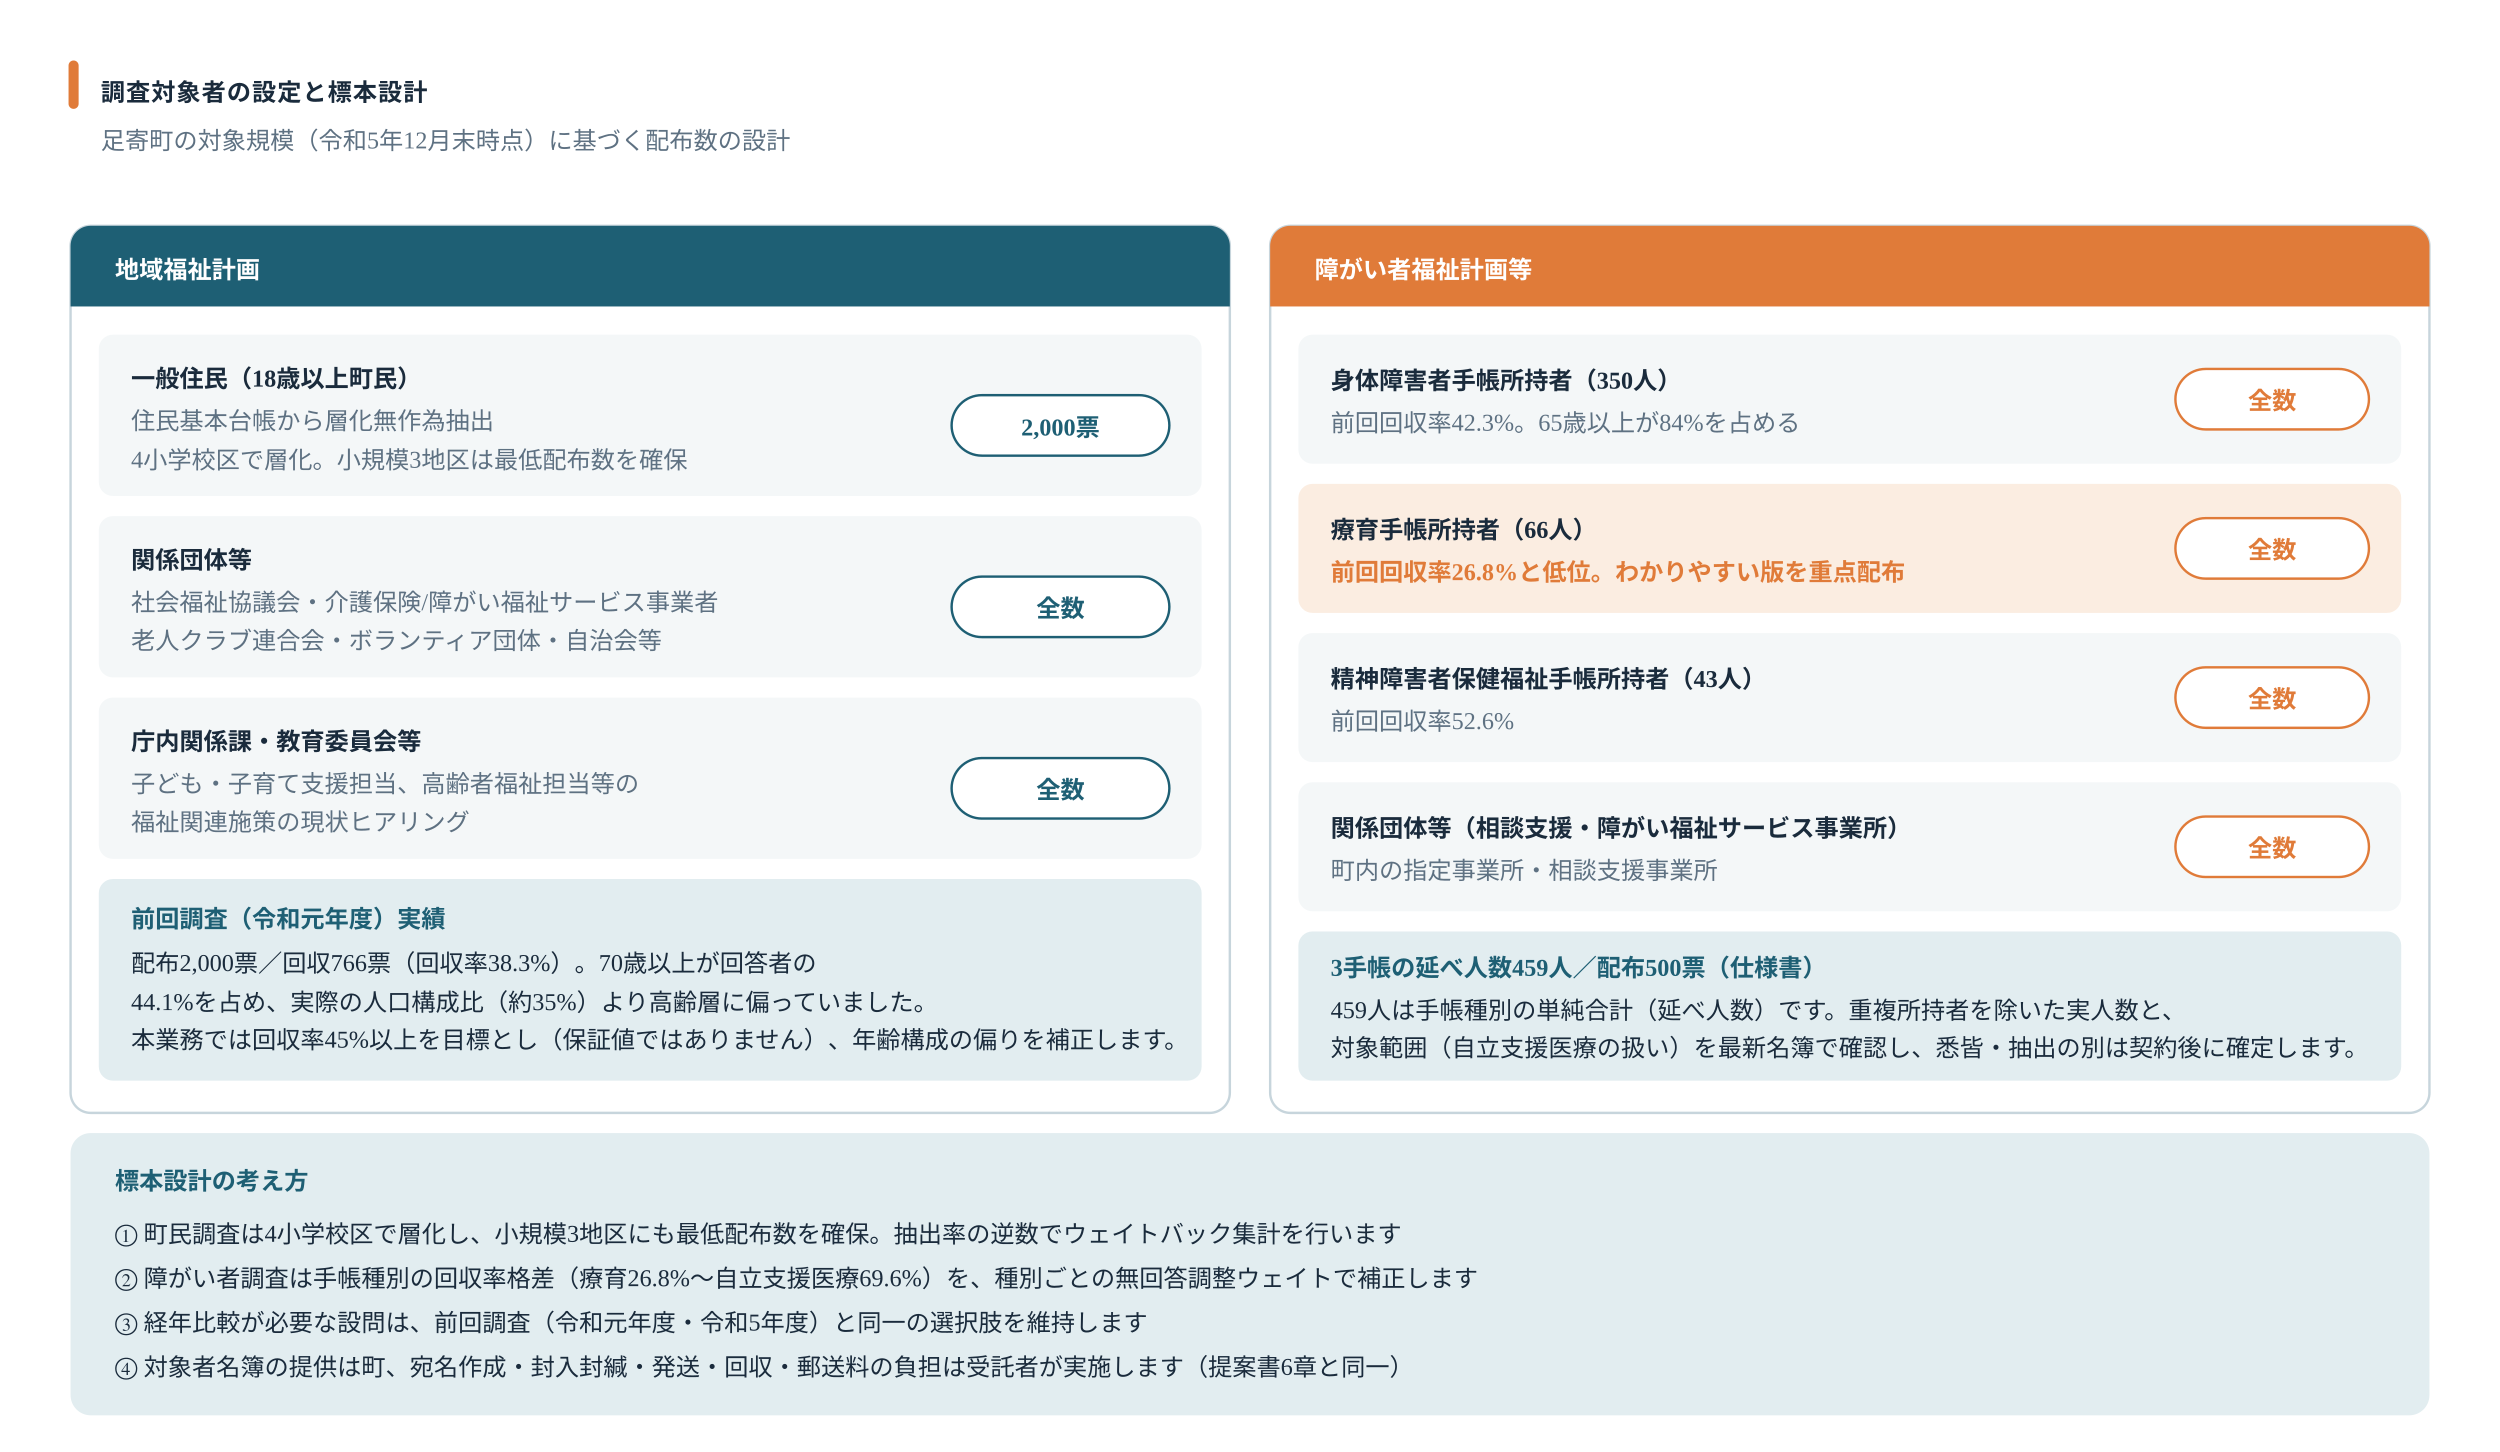
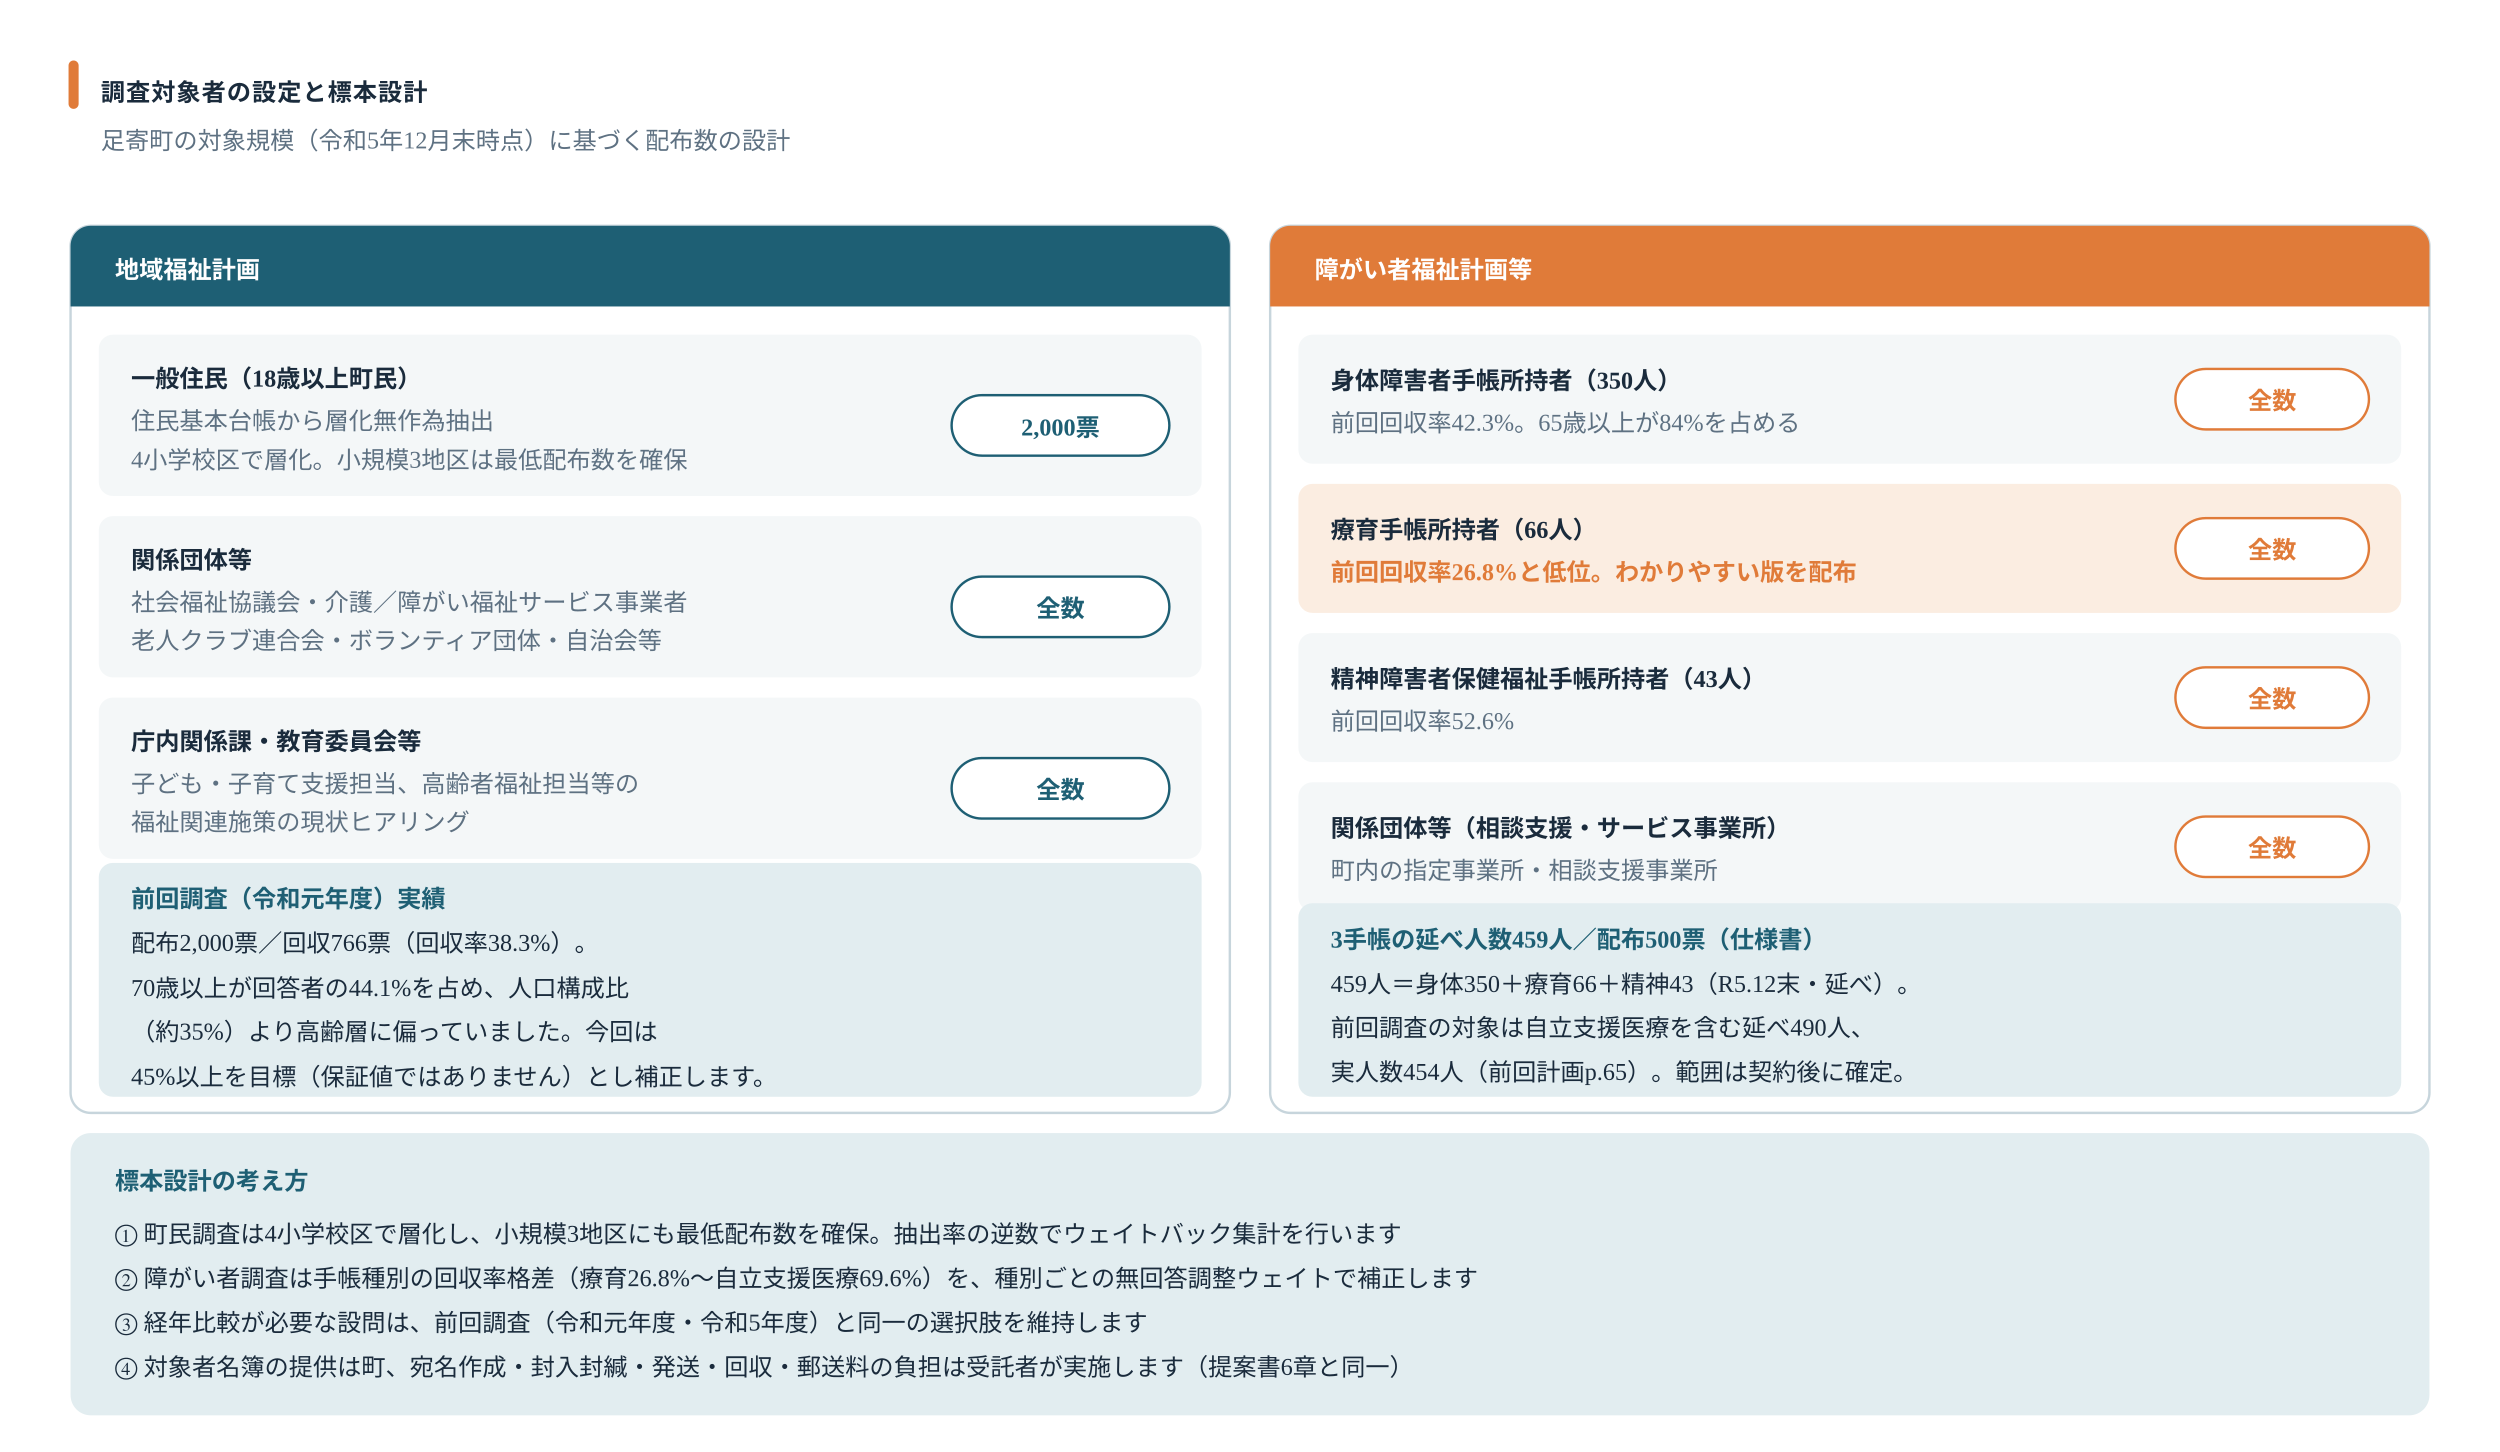
<svg xmlns="http://www.w3.org/2000/svg" viewBox="0 0 1240 720" class="bzu-fig" role="img" aria-labelledby="fig-02-t fig-02-d" preserveAspectRatio="xMidYMid meet">
  <style>
/* ==== 可変トークン ====
   外側の CSS で :root や任意の親要素に
   --c-brand などを定義すれば、この図の配色を一括変更できます。
   例) :root{ --c-brand:#004C6D; --fs-scale:1.08; }
   ==================== */
.bzu-fig{
  display:block; width:100%;
  max-width:var(--fig-max-width, 1240px);
  height:auto; margin:var(--fig-margin, 0 auto);
  font-family:var(--fig-font, 'BIZ UDPGothic','BIZ UDPゴシック','BIZ UDGothic','BIZ UDゴシック','Yu Gothic UI','Yu Gothic','Meiryo',sans-serif);
  font-weight:var(--fig-font-weight, 400);
}
.bzu-fig .f-ink{fill:var(--c-ink,#1A2B3C)}
.bzu-fig .f-muted{fill:var(--c-ink-muted,#5E7182)}
.bzu-fig .f-brand{fill:var(--c-brand,#1E5F74)}
.bzu-fig .f-accent{fill:var(--c-accent,#E07B39)}
.bzu-fig .f-surfalt{fill:var(--c-surface-alt,#F4F7F8)}
.bzu-fig .f-brandpale{fill:var(--c-brand-pale,#E2EDF0)}
.bzu-fig .f-accentpale{fill:var(--c-accent-pale,#FBEDE1)}
.bzu-fig .f-surface{fill:var(--c-surface,#FFFFFF)}
.bzu-fig .f-onbrand{fill:var(--c-on-brand,#FFFFFF)}
.bzu-fig .f-onaccent{fill:var(--c-on-accent,#FFFFFF)}
.bzu-fig .s-brand{stroke:var(--c-brand,#1E5F74)}
.bzu-fig .s-accent{stroke:var(--c-accent,#E07B39)}
.bzu-fig .s-border{stroke:var(--c-border,#C7D5DC)}
/* 文字サイズ：--fs-scale で全体を一括拡縮（既定 1） */
- .bzu-fig .fs-12{font-size:calc(12px * var(--fs-scale, 1))}
+ .bzu-fig .fs-12{font-size:calc(18px * var(--fs-scale, 1))}
.bzu-fig .fs-13{font-size:calc(19px * var(--fs-scale, 1))}
.bzu-fig .fs-13_5{font-size:calc(19.5px * var(--fs-scale, 1))}
- .bzu-fig .fs-14_5{font-size:calc(14.5px * var(--fs-scale, 1))}
+ .bzu-fig .fs-14_5{font-size:calc(20.5px * var(--fs-scale, 1))}
.bzu-fig .fs-16{font-size:calc(22px * var(--fs-scale, 1))}
- .bzu-fig .fs-17{font-size:calc(17px * var(--fs-scale, 1))}
+ .bzu-fig .fs-17{font-size:calc(23px * var(--fs-scale, 1))}
.bzu-fig .fs-23{font-size:calc(30px * var(--fs-scale, 1))}
</style>
  <rect class="f-surface" width="1240" height="720" />
  <rect class="f-accent" x="34" y="30" width="5" height="24" rx="2.5" />
  <text class="f-ink fs-23" x="50" y="50" font-weight="700" text-anchor="start" letter-spacing="0.5">調査対象者の設定と標本設計</text>
  <text class="f-muted fs-13_5" x="50" y="74" font-weight="400" text-anchor="start" letter-spacing="0">足寄町の対象規模（令和5年12月末時点）に基づく配布数の設計</text>
  <rect class="f-surface s-border" x="35" y="112" width="575" height="440" rx="10" stroke-width="1.2" />
  <path class="f-brand" d="M35,122 a10,10 0 0 1 10,-10 L600,112 a10,10 0 0 1 10,10 L610,152 L35,152 Z" />
  <text class="f-onaccent fs-17" x="57" y="138" font-weight="700" text-anchor="start" letter-spacing="0">地域福祉計画</text>
  <rect class="f-surfalt" x="49" y="166" width="547" height="80" rx="7" />
  <text class="f-ink fs-14_5" x="65" y="192" font-weight="700" text-anchor="start" letter-spacing="0">一般住民（18歳以上町民）</text>
  <text class="f-muted fs-12" x="65" y="213" font-weight="400" text-anchor="start" letter-spacing="0">住民基本台帳から層化無作為抽出</text>
  <text class="f-muted fs-12" x="65" y="232" font-weight="400" text-anchor="start" letter-spacing="0">4小学校区で層化。小規模3地区は最低配布数を確保</text>
  <rect class="f-surface s-brand" x="472" y="196" width="108" height="30" rx="15" stroke-width="1.2" />
  <text class="f-brand fs-13" x="526" y="216" font-weight="700" text-anchor="middle" letter-spacing="0">2,000票</text>
  <rect class="f-surfalt" x="49" y="256" width="547" height="80" rx="7" />
  <text class="f-ink fs-14_5" x="65" y="282" font-weight="700" text-anchor="start" letter-spacing="0">関係団体等</text>
-   <text class="f-muted fs-12" x="65" y="303" font-weight="400" text-anchor="start" letter-spacing="0">社会福祉協議会・介護保険/障がい福祉サービス事業者</text>
+   <text class="f-muted fs-12" x="65" y="303" font-weight="400" text-anchor="start" letter-spacing="0">社会福祉協議会・介護／障がい福祉サービス事業者</text>
  <text class="f-muted fs-12" x="65" y="322" font-weight="400" text-anchor="start" letter-spacing="0">老人クラブ連合会・ボランティア団体・自治会等</text>
  <rect class="f-surface s-brand" x="472" y="286" width="108" height="30" rx="15" stroke-width="1.2" />
  <text class="f-brand fs-13" x="526" y="306" font-weight="700" text-anchor="middle" letter-spacing="0">全数</text>
  <rect class="f-surfalt" x="49" y="346" width="547" height="80" rx="7" />
  <text class="f-ink fs-14_5" x="65" y="372" font-weight="700" text-anchor="start" letter-spacing="0">庁内関係課・教育委員会等</text>
  <text class="f-muted fs-12" x="65" y="393" font-weight="400" text-anchor="start" letter-spacing="0">子ども・子育て支援担当、高齢者福祉担当等の</text>
  <text class="f-muted fs-12" x="65" y="412" font-weight="400" text-anchor="start" letter-spacing="0">福祉関連施策の現状ヒアリング</text>
  <rect class="f-surface s-brand" x="472" y="376" width="108" height="30" rx="15" stroke-width="1.2" />
  <text class="f-brand fs-13" x="526" y="396" font-weight="700" text-anchor="middle" letter-spacing="0">全数</text>
-   <rect class="f-brandpale" x="49" y="436" width="547" height="100" rx="7" />
-   <text class="f-brand fs-13" x="65" y="460" font-weight="700" text-anchor="start" letter-spacing="0">前回調査（令和元年度）実績</text>
-   <text class="f-ink fs-12" x="65" y="482" font-weight="400" text-anchor="start" letter-spacing="0">配布2,000票／回収766票（回収率38.3%）。70歳以上が回答者の</text>
-   <text class="f-ink fs-12" x="65" y="501" font-weight="400" text-anchor="start" letter-spacing="0">44.1%を占め、実際の人口構成比（約35%）より高齢層に偏っていました。</text>
-   <text class="f-ink fs-12" x="65" y="520" font-weight="400" text-anchor="start" letter-spacing="0">本業務では回収率45%以上を目標とし（保証値ではありません）、年齢構成の偏りを補正します。</text>
+   <rect class="f-brandpale" x="49" y="428" width="547" height="116" rx="7" />
+   <text class="f-brand fs-13" x="65" y="450" font-weight="700" text-anchor="start" letter-spacing="0">前回調査（令和元年度）実績</text>
+   <text class="f-ink fs-12" x="65" y="472" font-weight="400" text-anchor="start" letter-spacing="0">配布2,000票／回収766票（回収率38.3%）。</text>
+   <text class="f-ink fs-12" x="65" y="494" font-weight="400" text-anchor="start" letter-spacing="0">70歳以上が回答者の44.1%を占め、人口構成比</text>
+   <text class="f-ink fs-12" x="65" y="516" font-weight="400" text-anchor="start" letter-spacing="0">（約35%）より高齢層に偏っていました。今回は</text>
+   <text class="f-ink fs-12" x="65" y="538" font-weight="400" text-anchor="start" letter-spacing="0">45%以上を目標（保証値ではありません）とし補正します。</text>
  <rect class="f-surface s-border" x="630" y="112" width="575" height="440" rx="10" stroke-width="1.2" />
  <path class="f-accent" d="M630,122 a10,10 0 0 1 10,-10 L1195,112 a10,10 0 0 1 10,10 L1205,152 L630,152 Z" />
  <text class="f-onaccent fs-17" x="652" y="138" font-weight="700" text-anchor="start" letter-spacing="0">障がい者福祉計画等</text>
  <rect class="f-surfalt" x="644" y="166" width="547" height="64" rx="7" />
  <text class="f-ink fs-14_5" x="660" y="193" font-weight="700" text-anchor="start" letter-spacing="0">身体障害者手帳所持者（350人）</text>
  <text class="f-muted fs-12" x="660" y="214" font-weight="400" text-anchor="start" letter-spacing="0">前回回収率42.3%。65歳以上が84%を占める</text>
  <rect class="f-surface s-accent" x="1079" y="183" width="96" height="30" rx="15" stroke-width="1.2" />
  <text class="f-accent fs-13" x="1127" y="203" font-weight="700" text-anchor="middle" letter-spacing="0">全数</text>
  <rect class="f-accentpale" x="644" y="240" width="547" height="64" rx="7" />
  <text class="f-ink fs-14_5" x="660" y="267" font-weight="700" text-anchor="start" letter-spacing="0">療育手帳所持者（66人）</text>
-   <text class="f-accent fs-12" x="660" y="288" font-weight="700" text-anchor="start" letter-spacing="0">前回回収率26.8%と低位。わかりやすい版を重点配布</text>
+   <text class="f-accent fs-12" x="660" y="288" font-weight="700" text-anchor="start" letter-spacing="0">前回回収率26.8%と低位。わかりやすい版を配布</text>
  <rect class="f-surface s-accent" x="1079" y="257" width="96" height="30" rx="15" stroke-width="1.2" />
  <text class="f-accent fs-13" x="1127" y="277" font-weight="700" text-anchor="middle" letter-spacing="0">全数</text>
  <rect class="f-surfalt" x="644" y="314" width="547" height="64" rx="7" />
  <text class="f-ink fs-14_5" x="660" y="341" font-weight="700" text-anchor="start" letter-spacing="0">精神障害者保健福祉手帳所持者（43人）</text>
  <text class="f-muted fs-12" x="660" y="362" font-weight="400" text-anchor="start" letter-spacing="0">前回回収率52.6%</text>
  <rect class="f-surface s-accent" x="1079" y="331" width="96" height="30" rx="15" stroke-width="1.2" />
  <text class="f-accent fs-13" x="1127" y="351" font-weight="700" text-anchor="middle" letter-spacing="0">全数</text>
  <rect class="f-surfalt" x="644" y="388" width="547" height="64" rx="7" />
-   <text class="f-ink fs-14_5" x="660" y="415" font-weight="700" text-anchor="start" letter-spacing="0">関係団体等（相談支援・障がい福祉サービス事業所）</text>
+   <text class="f-ink fs-14_5" x="660" y="415" font-weight="700" text-anchor="start" letter-spacing="0">関係団体等（相談支援・サービス事業所）</text>
  <text class="f-muted fs-12" x="660" y="436" font-weight="400" text-anchor="start" letter-spacing="0">町内の指定事業所・相談支援事業所</text>
  <rect class="f-surface s-accent" x="1079" y="405" width="96" height="30" rx="15" stroke-width="1.2" />
  <text class="f-accent fs-13" x="1127" y="425" font-weight="700" text-anchor="middle" letter-spacing="0">全数</text>
-   <rect class="f-brandpale" x="644" y="462" width="547" height="74" rx="7" />
-   <text class="f-brand fs-13" x="660" y="484" font-weight="700" text-anchor="start" letter-spacing="0">3手帳の延べ人数459人／配布500票（仕様書）</text>
-   <text class="f-ink fs-12" x="660" y="505" font-weight="400" text-anchor="start" letter-spacing="0">459人は手帳種別の単純合計（延べ人数）です。重複所持者を除いた実人数と、</text>
-   <text class="f-ink fs-12" x="660" y="524" font-weight="400" text-anchor="start" letter-spacing="0">対象範囲（自立支援医療の扱い）を最新名簿で確認し、悉皆・抽出の別は契約後に確定します。</text>
+   <rect class="f-brandpale" x="644" y="448" width="547" height="96" rx="7" />
+   <text class="f-brand fs-13" x="660" y="470" font-weight="700" text-anchor="start" letter-spacing="0">3手帳の延べ人数459人／配布500票（仕様書）</text>
+   <text class="f-ink fs-12" x="660" y="492" font-weight="400" text-anchor="start" letter-spacing="0">459人＝身体350＋療育66＋精神43（R5.12末・延べ）。</text>
+   <text class="f-ink fs-12" x="660" y="514" font-weight="400" text-anchor="start" letter-spacing="0">前回調査の対象は自立支援医療を含む延べ490人、</text>
+   <text class="f-ink fs-12" x="660" y="536" font-weight="400" text-anchor="start" letter-spacing="0">実人数454人（前回計画p.65）。範囲は契約後に確定。</text>
  <rect class="f-brandpale" x="35" y="562" width="1170" height="140" rx="10" />
  <text class="f-brand fs-16" x="57" y="590" font-weight="700" text-anchor="start" letter-spacing="0">標本設計の考え方</text>
  <text class="f-ink fs-13" x="57" y="616" font-weight="400" text-anchor="start" letter-spacing="0">① 町民調査は4小学校区で層化し、小規模3地区にも最低配布数を確保。抽出率の逆数でウェイトバック集計を行います</text>
  <text class="f-ink fs-13" x="57" y="638" font-weight="400" text-anchor="start" letter-spacing="0">② 障がい者調査は手帳種別の回収率格差（療育26.8%〜自立支援医療69.6%）を、種別ごとの無回答調整ウェイトで補正します</text>
  <text class="f-ink fs-13" x="57" y="660" font-weight="400" text-anchor="start" letter-spacing="0">③ 経年比較が必要な設問は、前回調査（令和元年度・令和5年度）と同一の選択肢を維持します</text>
  <text class="f-ink fs-13" x="57" y="682" font-weight="400" text-anchor="start" letter-spacing="0">④ 対象者名簿の提供は町、宛名作成・封入封緘・発送・回収・郵送料の負担は受託者が実施します（提案書6章と同一）</text>
</svg>
